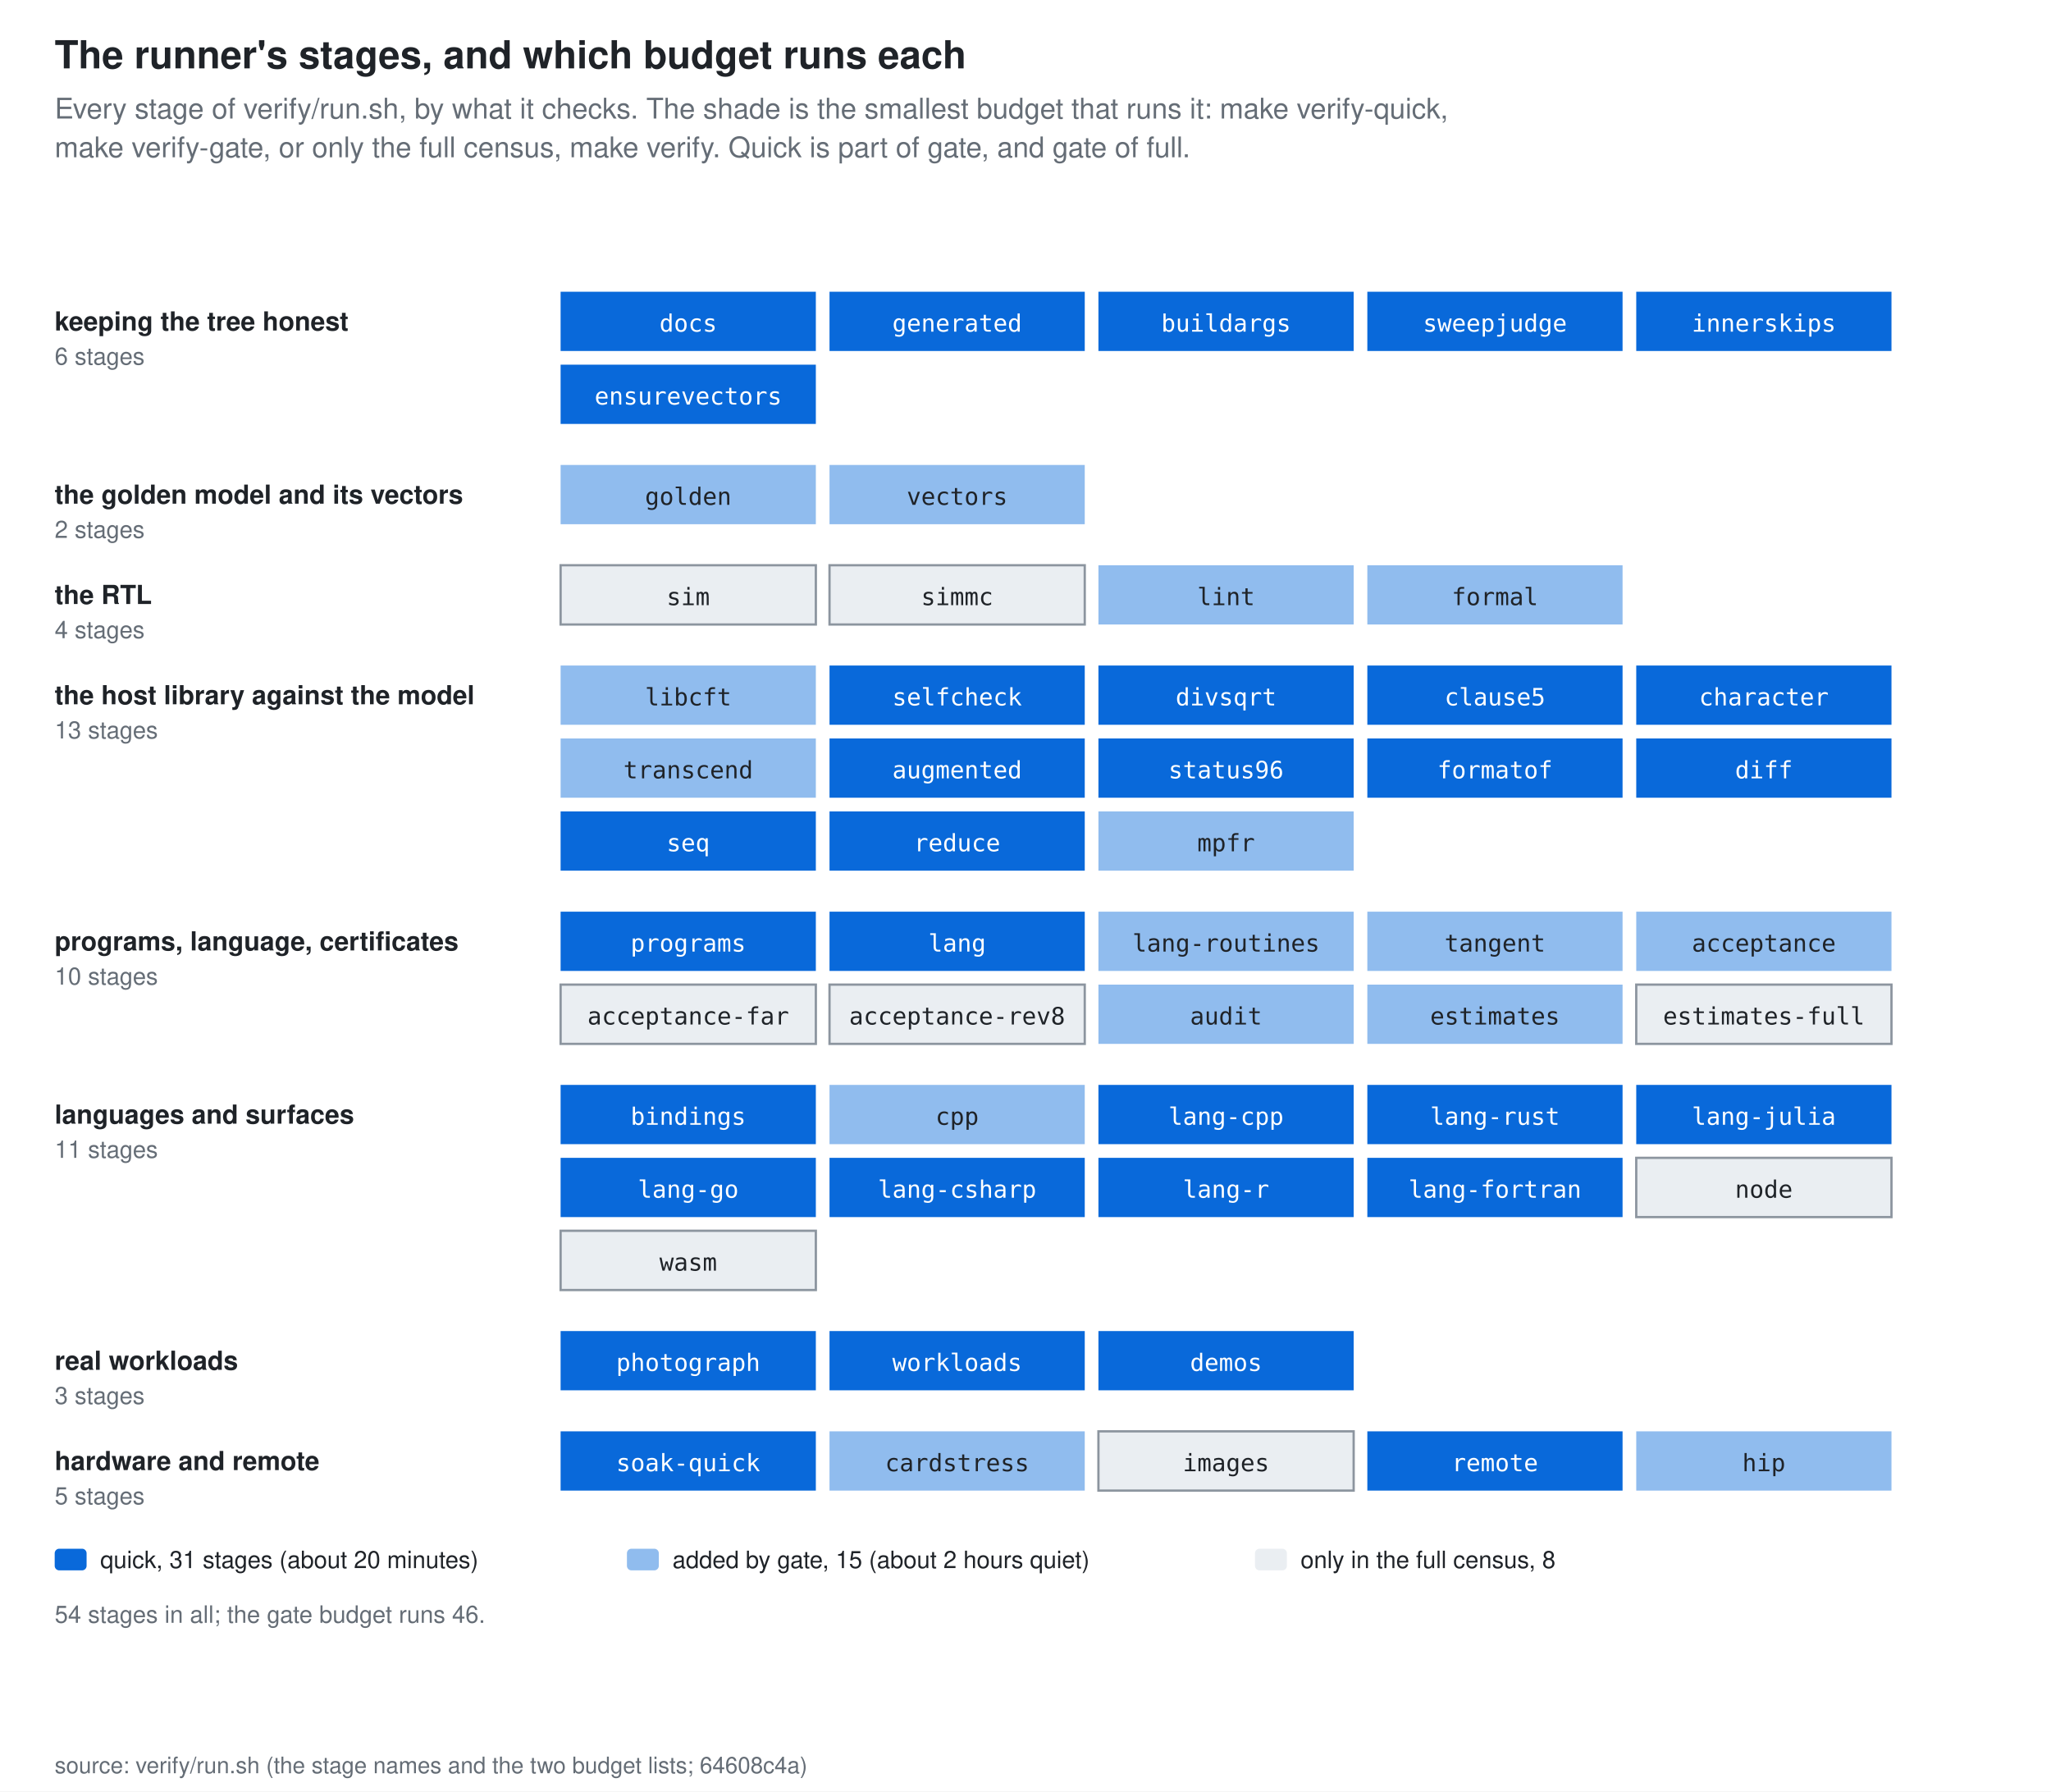
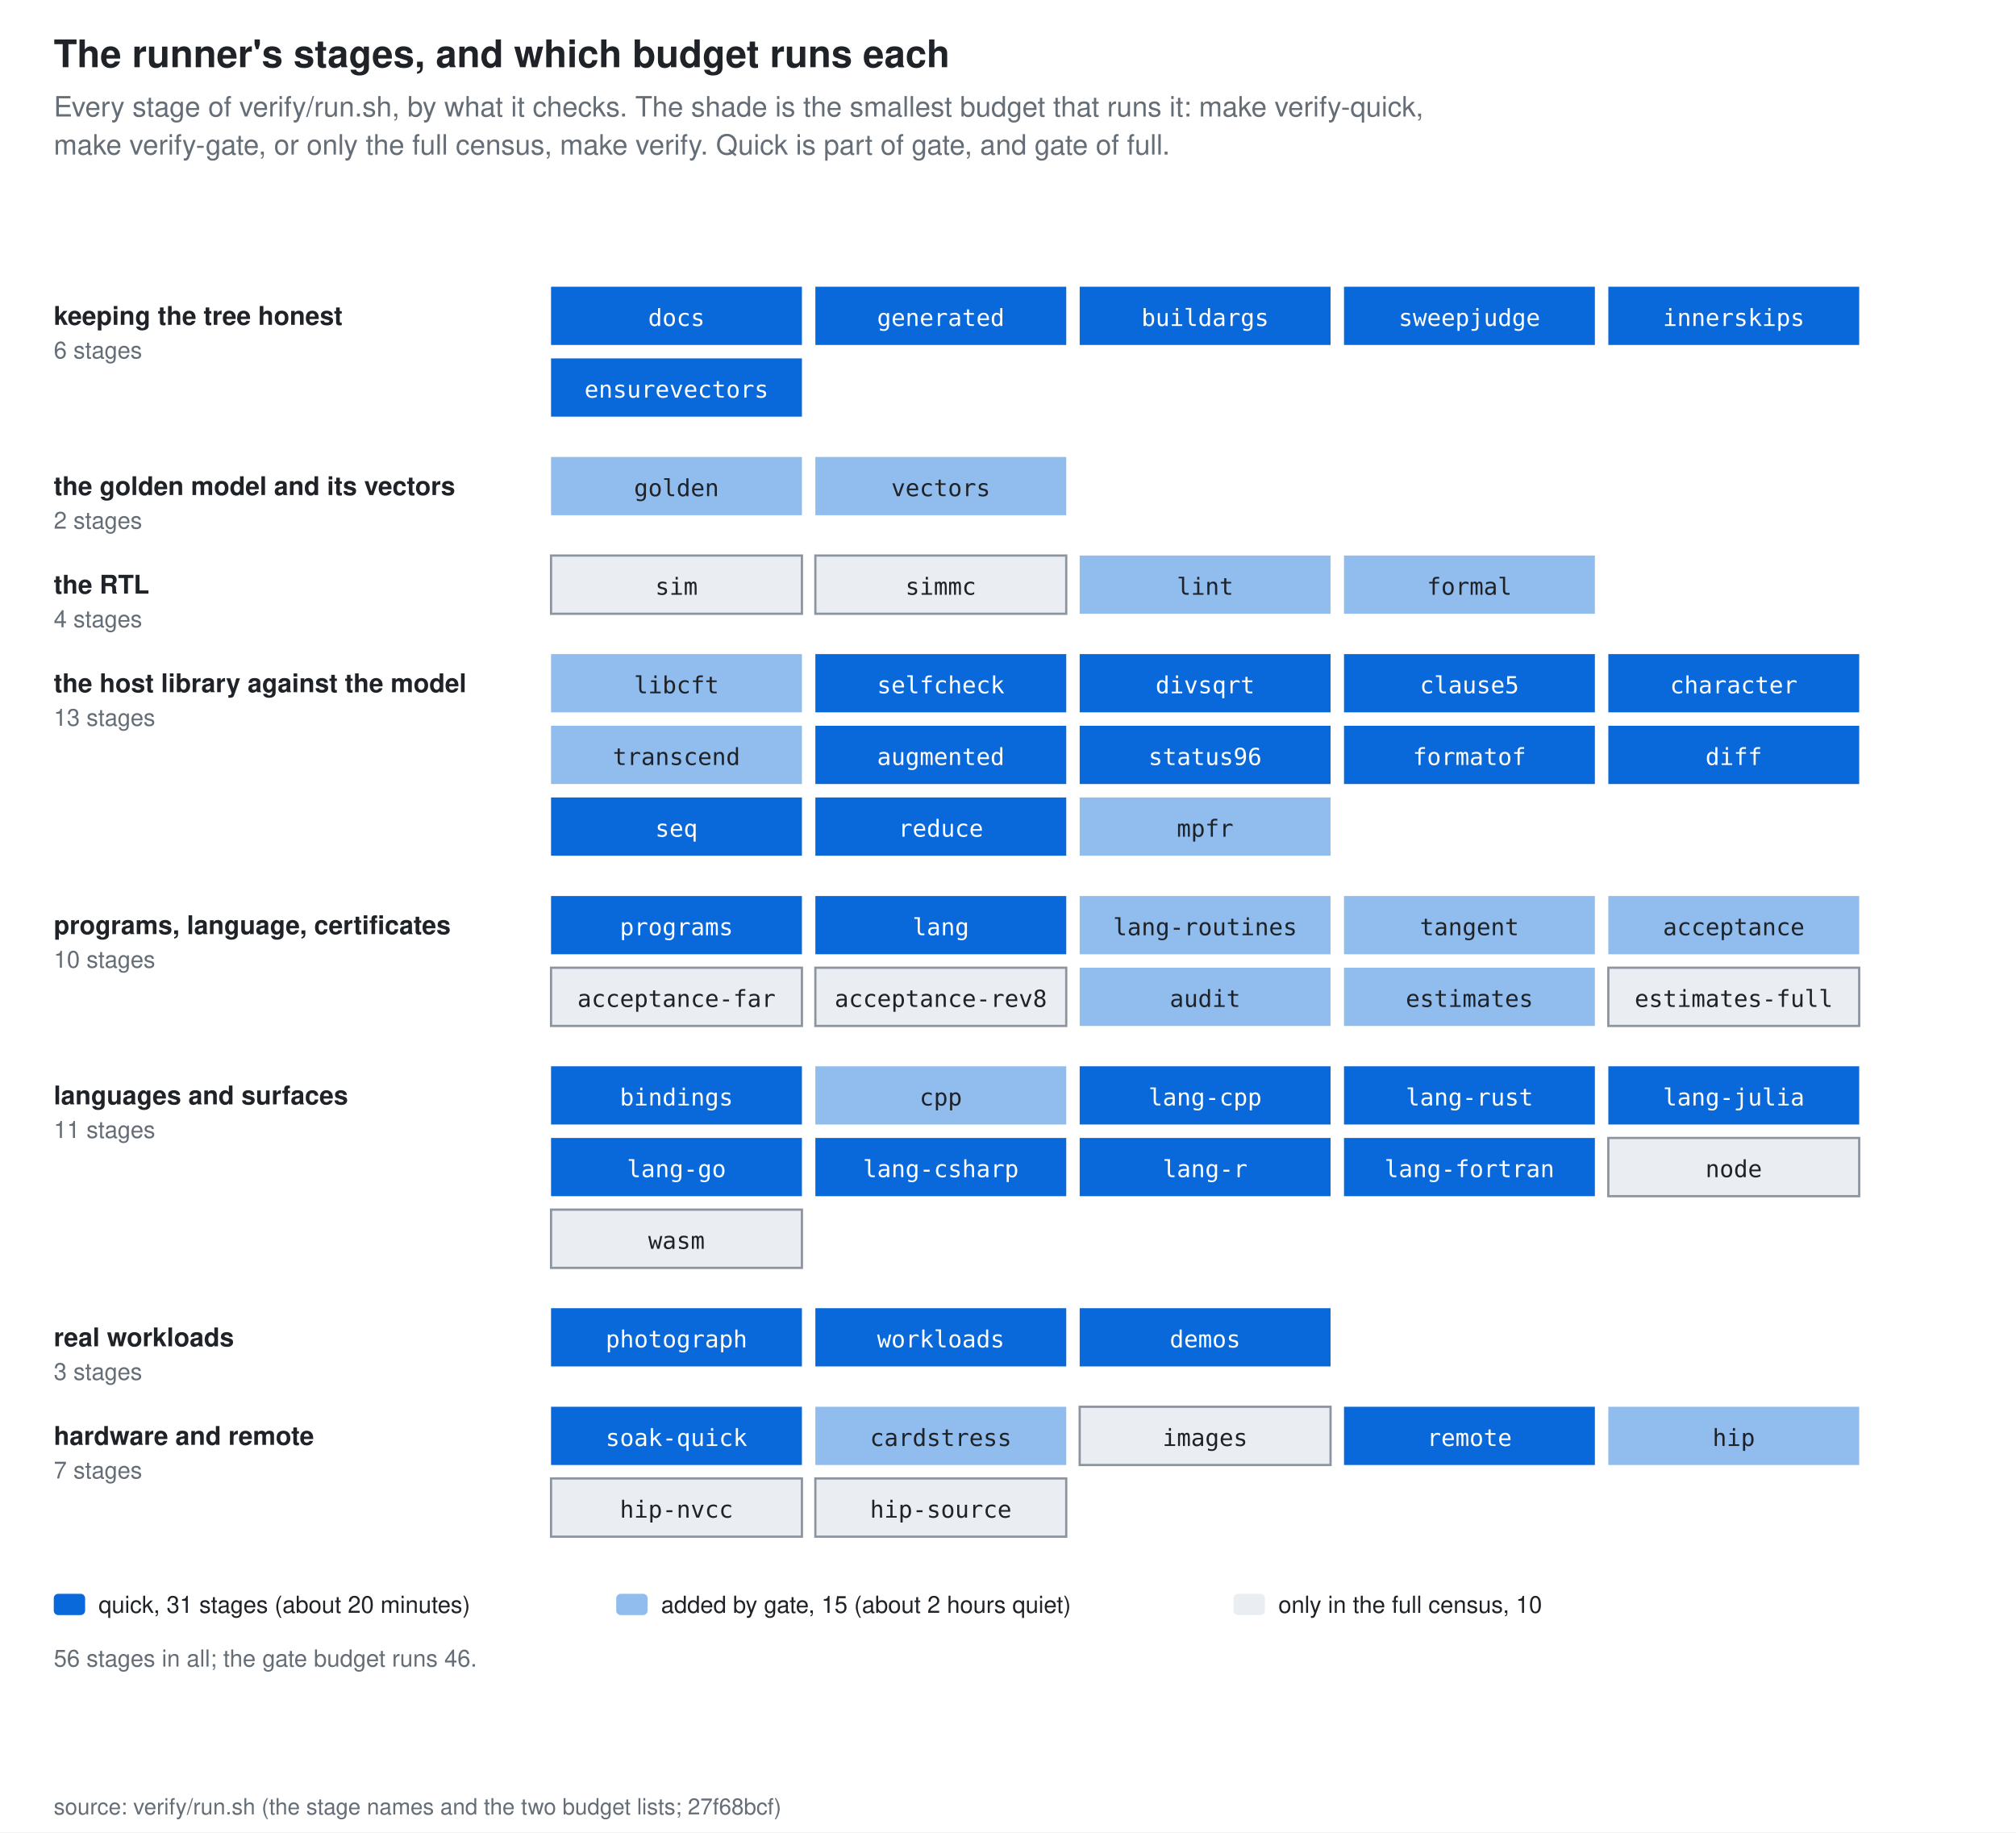
- <svg xmlns="http://www.w3.org/2000/svg" width="900" height="786" viewBox="0 0 900 786" role="img" aria-label="The 54 stages of the verification runner in eight groups, each shaded by the smallest budget that runs it: 31 in quick, 15 more in gate, 8 only in the full census.">
-   <rect width="900" height="786" fill="#ffffff" />
+ <svg xmlns="http://www.w3.org/2000/svg" width="900" height="818" viewBox="0 0 900 818" role="img" aria-label="The 56 stages of the verification runner in eight groups, each shaded by the smallest budget that runs it: 31 in quick, 15 more in gate, 10 only in the full census.">
+   <rect width="900" height="818" fill="#ffffff" />
  <text x="24.0" y="30.0" font-family="-apple-system,BlinkMacSystemFont,'Segoe UI',Helvetica,Arial,sans-serif" font-size="17" fill="#1f2328" font-weight="600">The runner's stages, and which budget runs each</text>
  <text x="24.0" y="52.0" font-family="-apple-system,BlinkMacSystemFont,'Segoe UI',Helvetica,Arial,sans-serif" font-size="12.5" fill="#656d76">Every stage of verify/run.sh, by what it checks. The shade is the smallest budget that runs it: make verify-quick,</text>
  <text x="24.0" y="69.0" font-family="-apple-system,BlinkMacSystemFont,'Segoe UI',Helvetica,Arial,sans-serif" font-size="12.5" fill="#656d76">make verify-gate, or only the full census, make verify. Quick is part of gate, and gate of full.</text>
  <text x="24.0" y="145.0" font-family="-apple-system,BlinkMacSystemFont,'Segoe UI',Helvetica,Arial,sans-serif" font-size="11.5" fill="#1f2328" font-weight="600">keeping the tree honest</text>
  <text x="24.0" y="160.0" font-family="-apple-system,BlinkMacSystemFont,'Segoe UI',Helvetica,Arial,sans-serif" font-size="10.5" fill="#656d76">6 stages</text>
  <rect x="246.0" y="128.0" width="112.0" height="26.0" fill="#0969da" />
  <text x="302.0" y="145.5" font-family="ui-monospace,SFMono-Regular,'SF Mono',Menlo,Consolas,monospace" font-size="10.5" fill="#ffffff" text-anchor="middle">docs</text>
  <rect x="364.0" y="128.0" width="112.0" height="26.0" fill="#0969da" />
  <text x="420.0" y="145.5" font-family="ui-monospace,SFMono-Regular,'SF Mono',Menlo,Consolas,monospace" font-size="10.5" fill="#ffffff" text-anchor="middle">generated</text>
  <rect x="482.0" y="128.0" width="112.0" height="26.0" fill="#0969da" />
  <text x="538.0" y="145.5" font-family="ui-monospace,SFMono-Regular,'SF Mono',Menlo,Consolas,monospace" font-size="10.5" fill="#ffffff" text-anchor="middle">buildargs</text>
  <rect x="600.0" y="128.0" width="112.0" height="26.0" fill="#0969da" />
  <text x="656.0" y="145.5" font-family="ui-monospace,SFMono-Regular,'SF Mono',Menlo,Consolas,monospace" font-size="10.5" fill="#ffffff" text-anchor="middle">sweepjudge</text>
  <rect x="718.0" y="128.0" width="112.0" height="26.0" fill="#0969da" />
  <text x="774.0" y="145.5" font-family="ui-monospace,SFMono-Regular,'SF Mono',Menlo,Consolas,monospace" font-size="10.5" fill="#ffffff" text-anchor="middle">innerskips</text>
  <rect x="246.0" y="160.0" width="112.0" height="26.0" fill="#0969da" />
  <text x="302.0" y="177.5" font-family="ui-monospace,SFMono-Regular,'SF Mono',Menlo,Consolas,monospace" font-size="10.5" fill="#ffffff" text-anchor="middle">ensurevectors</text>
  <text x="24.0" y="221.0" font-family="-apple-system,BlinkMacSystemFont,'Segoe UI',Helvetica,Arial,sans-serif" font-size="11.5" fill="#1f2328" font-weight="600">the golden model and its vectors</text>
  <text x="24.0" y="236.0" font-family="-apple-system,BlinkMacSystemFont,'Segoe UI',Helvetica,Arial,sans-serif" font-size="10.5" fill="#656d76">2 stages</text>
  <rect x="246.0" y="204.0" width="112.0" height="26.0" fill="#90bcee" />
  <text x="302.0" y="221.5" font-family="ui-monospace,SFMono-Regular,'SF Mono',Menlo,Consolas,monospace" font-size="10.5" fill="#1f2328" text-anchor="middle">golden</text>
  <rect x="364.0" y="204.0" width="112.0" height="26.0" fill="#90bcee" />
  <text x="420.0" y="221.5" font-family="ui-monospace,SFMono-Regular,'SF Mono',Menlo,Consolas,monospace" font-size="10.5" fill="#1f2328" text-anchor="middle">vectors</text>
  <text x="24.0" y="265.0" font-family="-apple-system,BlinkMacSystemFont,'Segoe UI',Helvetica,Arial,sans-serif" font-size="11.5" fill="#1f2328" font-weight="600">the RTL</text>
  <text x="24.0" y="280.0" font-family="-apple-system,BlinkMacSystemFont,'Segoe UI',Helvetica,Arial,sans-serif" font-size="10.5" fill="#656d76">4 stages</text>
  <rect x="246.0" y="248.0" width="112.0" height="26.0" fill="#eaeef2" stroke="#8c959f" stroke-width="1" />
  <text x="302.0" y="265.5" font-family="ui-monospace,SFMono-Regular,'SF Mono',Menlo,Consolas,monospace" font-size="10.5" fill="#1f2328" text-anchor="middle">sim</text>
  <rect x="364.0" y="248.0" width="112.0" height="26.0" fill="#eaeef2" stroke="#8c959f" stroke-width="1" />
  <text x="420.0" y="265.5" font-family="ui-monospace,SFMono-Regular,'SF Mono',Menlo,Consolas,monospace" font-size="10.5" fill="#1f2328" text-anchor="middle">simmc</text>
  <rect x="482.0" y="248.0" width="112.0" height="26.0" fill="#90bcee" />
  <text x="538.0" y="265.5" font-family="ui-monospace,SFMono-Regular,'SF Mono',Menlo,Consolas,monospace" font-size="10.5" fill="#1f2328" text-anchor="middle">lint</text>
  <rect x="600.0" y="248.0" width="112.0" height="26.0" fill="#90bcee" />
  <text x="656.0" y="265.5" font-family="ui-monospace,SFMono-Regular,'SF Mono',Menlo,Consolas,monospace" font-size="10.5" fill="#1f2328" text-anchor="middle">formal</text>
  <text x="24.0" y="309.0" font-family="-apple-system,BlinkMacSystemFont,'Segoe UI',Helvetica,Arial,sans-serif" font-size="11.5" fill="#1f2328" font-weight="600">the host library against the model</text>
  <text x="24.0" y="324.0" font-family="-apple-system,BlinkMacSystemFont,'Segoe UI',Helvetica,Arial,sans-serif" font-size="10.5" fill="#656d76">13 stages</text>
  <rect x="246.0" y="292.0" width="112.0" height="26.0" fill="#90bcee" />
  <text x="302.0" y="309.5" font-family="ui-monospace,SFMono-Regular,'SF Mono',Menlo,Consolas,monospace" font-size="10.5" fill="#1f2328" text-anchor="middle">libcft</text>
  <rect x="364.0" y="292.0" width="112.0" height="26.0" fill="#0969da" />
  <text x="420.0" y="309.5" font-family="ui-monospace,SFMono-Regular,'SF Mono',Menlo,Consolas,monospace" font-size="10.5" fill="#ffffff" text-anchor="middle">selfcheck</text>
  <rect x="482.0" y="292.0" width="112.0" height="26.0" fill="#0969da" />
  <text x="538.0" y="309.5" font-family="ui-monospace,SFMono-Regular,'SF Mono',Menlo,Consolas,monospace" font-size="10.5" fill="#ffffff" text-anchor="middle">divsqrt</text>
  <rect x="600.0" y="292.0" width="112.0" height="26.0" fill="#0969da" />
  <text x="656.0" y="309.5" font-family="ui-monospace,SFMono-Regular,'SF Mono',Menlo,Consolas,monospace" font-size="10.5" fill="#ffffff" text-anchor="middle">clause5</text>
  <rect x="718.0" y="292.0" width="112.0" height="26.0" fill="#0969da" />
  <text x="774.0" y="309.5" font-family="ui-monospace,SFMono-Regular,'SF Mono',Menlo,Consolas,monospace" font-size="10.5" fill="#ffffff" text-anchor="middle">character</text>
  <rect x="246.0" y="324.0" width="112.0" height="26.0" fill="#90bcee" />
  <text x="302.0" y="341.5" font-family="ui-monospace,SFMono-Regular,'SF Mono',Menlo,Consolas,monospace" font-size="10.5" fill="#1f2328" text-anchor="middle">transcend</text>
  <rect x="364.0" y="324.0" width="112.0" height="26.0" fill="#0969da" />
  <text x="420.0" y="341.5" font-family="ui-monospace,SFMono-Regular,'SF Mono',Menlo,Consolas,monospace" font-size="10.5" fill="#ffffff" text-anchor="middle">augmented</text>
  <rect x="482.0" y="324.0" width="112.0" height="26.0" fill="#0969da" />
  <text x="538.0" y="341.5" font-family="ui-monospace,SFMono-Regular,'SF Mono',Menlo,Consolas,monospace" font-size="10.5" fill="#ffffff" text-anchor="middle">status96</text>
  <rect x="600.0" y="324.0" width="112.0" height="26.0" fill="#0969da" />
  <text x="656.0" y="341.5" font-family="ui-monospace,SFMono-Regular,'SF Mono',Menlo,Consolas,monospace" font-size="10.5" fill="#ffffff" text-anchor="middle">formatof</text>
  <rect x="718.0" y="324.0" width="112.0" height="26.0" fill="#0969da" />
  <text x="774.0" y="341.5" font-family="ui-monospace,SFMono-Regular,'SF Mono',Menlo,Consolas,monospace" font-size="10.5" fill="#ffffff" text-anchor="middle">diff</text>
  <rect x="246.0" y="356.0" width="112.0" height="26.0" fill="#0969da" />
  <text x="302.0" y="373.5" font-family="ui-monospace,SFMono-Regular,'SF Mono',Menlo,Consolas,monospace" font-size="10.5" fill="#ffffff" text-anchor="middle">seq</text>
  <rect x="364.0" y="356.0" width="112.0" height="26.0" fill="#0969da" />
  <text x="420.0" y="373.5" font-family="ui-monospace,SFMono-Regular,'SF Mono',Menlo,Consolas,monospace" font-size="10.5" fill="#ffffff" text-anchor="middle">reduce</text>
  <rect x="482.0" y="356.0" width="112.0" height="26.0" fill="#90bcee" />
  <text x="538.0" y="373.5" font-family="ui-monospace,SFMono-Regular,'SF Mono',Menlo,Consolas,monospace" font-size="10.5" fill="#1f2328" text-anchor="middle">mpfr</text>
  <text x="24.0" y="417.0" font-family="-apple-system,BlinkMacSystemFont,'Segoe UI',Helvetica,Arial,sans-serif" font-size="11.5" fill="#1f2328" font-weight="600">programs, language, certificates</text>
  <text x="24.0" y="432.0" font-family="-apple-system,BlinkMacSystemFont,'Segoe UI',Helvetica,Arial,sans-serif" font-size="10.5" fill="#656d76">10 stages</text>
  <rect x="246.0" y="400.0" width="112.0" height="26.0" fill="#0969da" />
  <text x="302.0" y="417.5" font-family="ui-monospace,SFMono-Regular,'SF Mono',Menlo,Consolas,monospace" font-size="10.5" fill="#ffffff" text-anchor="middle">programs</text>
  <rect x="364.0" y="400.0" width="112.0" height="26.0" fill="#0969da" />
  <text x="420.0" y="417.5" font-family="ui-monospace,SFMono-Regular,'SF Mono',Menlo,Consolas,monospace" font-size="10.5" fill="#ffffff" text-anchor="middle">lang</text>
  <rect x="482.0" y="400.0" width="112.0" height="26.0" fill="#90bcee" />
  <text x="538.0" y="417.5" font-family="ui-monospace,SFMono-Regular,'SF Mono',Menlo,Consolas,monospace" font-size="10.5" fill="#1f2328" text-anchor="middle">lang-routines</text>
  <rect x="600.0" y="400.0" width="112.0" height="26.0" fill="#90bcee" />
  <text x="656.0" y="417.5" font-family="ui-monospace,SFMono-Regular,'SF Mono',Menlo,Consolas,monospace" font-size="10.5" fill="#1f2328" text-anchor="middle">tangent</text>
  <rect x="718.0" y="400.0" width="112.0" height="26.0" fill="#90bcee" />
  <text x="774.0" y="417.5" font-family="ui-monospace,SFMono-Regular,'SF Mono',Menlo,Consolas,monospace" font-size="10.5" fill="#1f2328" text-anchor="middle">acceptance</text>
  <rect x="246.0" y="432.0" width="112.0" height="26.0" fill="#eaeef2" stroke="#8c959f" stroke-width="1" />
  <text x="302.0" y="449.5" font-family="ui-monospace,SFMono-Regular,'SF Mono',Menlo,Consolas,monospace" font-size="10.5" fill="#1f2328" text-anchor="middle">acceptance-far</text>
  <rect x="364.0" y="432.0" width="112.0" height="26.0" fill="#eaeef2" stroke="#8c959f" stroke-width="1" />
  <text x="420.0" y="449.5" font-family="ui-monospace,SFMono-Regular,'SF Mono',Menlo,Consolas,monospace" font-size="10.5" fill="#1f2328" text-anchor="middle">acceptance-rev8</text>
  <rect x="482.0" y="432.0" width="112.0" height="26.0" fill="#90bcee" />
  <text x="538.0" y="449.5" font-family="ui-monospace,SFMono-Regular,'SF Mono',Menlo,Consolas,monospace" font-size="10.5" fill="#1f2328" text-anchor="middle">audit</text>
  <rect x="600.0" y="432.0" width="112.0" height="26.0" fill="#90bcee" />
  <text x="656.0" y="449.5" font-family="ui-monospace,SFMono-Regular,'SF Mono',Menlo,Consolas,monospace" font-size="10.5" fill="#1f2328" text-anchor="middle">estimates</text>
  <rect x="718.0" y="432.0" width="112.0" height="26.0" fill="#eaeef2" stroke="#8c959f" stroke-width="1" />
  <text x="774.0" y="449.5" font-family="ui-monospace,SFMono-Regular,'SF Mono',Menlo,Consolas,monospace" font-size="10.5" fill="#1f2328" text-anchor="middle">estimates-full</text>
  <text x="24.0" y="493.0" font-family="-apple-system,BlinkMacSystemFont,'Segoe UI',Helvetica,Arial,sans-serif" font-size="11.5" fill="#1f2328" font-weight="600">languages and surfaces</text>
  <text x="24.0" y="508.0" font-family="-apple-system,BlinkMacSystemFont,'Segoe UI',Helvetica,Arial,sans-serif" font-size="10.5" fill="#656d76">11 stages</text>
  <rect x="246.0" y="476.0" width="112.0" height="26.0" fill="#0969da" />
  <text x="302.0" y="493.5" font-family="ui-monospace,SFMono-Regular,'SF Mono',Menlo,Consolas,monospace" font-size="10.5" fill="#ffffff" text-anchor="middle">bindings</text>
  <rect x="364.0" y="476.0" width="112.0" height="26.0" fill="#90bcee" />
  <text x="420.0" y="493.5" font-family="ui-monospace,SFMono-Regular,'SF Mono',Menlo,Consolas,monospace" font-size="10.5" fill="#1f2328" text-anchor="middle">cpp</text>
  <rect x="482.0" y="476.0" width="112.0" height="26.0" fill="#0969da" />
  <text x="538.0" y="493.5" font-family="ui-monospace,SFMono-Regular,'SF Mono',Menlo,Consolas,monospace" font-size="10.5" fill="#ffffff" text-anchor="middle">lang-cpp</text>
  <rect x="600.0" y="476.0" width="112.0" height="26.0" fill="#0969da" />
  <text x="656.0" y="493.5" font-family="ui-monospace,SFMono-Regular,'SF Mono',Menlo,Consolas,monospace" font-size="10.5" fill="#ffffff" text-anchor="middle">lang-rust</text>
  <rect x="718.0" y="476.0" width="112.0" height="26.0" fill="#0969da" />
  <text x="774.0" y="493.5" font-family="ui-monospace,SFMono-Regular,'SF Mono',Menlo,Consolas,monospace" font-size="10.5" fill="#ffffff" text-anchor="middle">lang-julia</text>
  <rect x="246.0" y="508.0" width="112.0" height="26.0" fill="#0969da" />
  <text x="302.0" y="525.5" font-family="ui-monospace,SFMono-Regular,'SF Mono',Menlo,Consolas,monospace" font-size="10.5" fill="#ffffff" text-anchor="middle">lang-go</text>
  <rect x="364.0" y="508.0" width="112.0" height="26.0" fill="#0969da" />
  <text x="420.0" y="525.5" font-family="ui-monospace,SFMono-Regular,'SF Mono',Menlo,Consolas,monospace" font-size="10.5" fill="#ffffff" text-anchor="middle">lang-csharp</text>
  <rect x="482.0" y="508.0" width="112.0" height="26.0" fill="#0969da" />
  <text x="538.0" y="525.5" font-family="ui-monospace,SFMono-Regular,'SF Mono',Menlo,Consolas,monospace" font-size="10.5" fill="#ffffff" text-anchor="middle">lang-r</text>
  <rect x="600.0" y="508.0" width="112.0" height="26.0" fill="#0969da" />
  <text x="656.0" y="525.5" font-family="ui-monospace,SFMono-Regular,'SF Mono',Menlo,Consolas,monospace" font-size="10.5" fill="#ffffff" text-anchor="middle">lang-fortran</text>
  <rect x="718.0" y="508.0" width="112.0" height="26.0" fill="#eaeef2" stroke="#8c959f" stroke-width="1" />
  <text x="774.0" y="525.5" font-family="ui-monospace,SFMono-Regular,'SF Mono',Menlo,Consolas,monospace" font-size="10.5" fill="#1f2328" text-anchor="middle">node</text>
  <rect x="246.0" y="540.0" width="112.0" height="26.0" fill="#eaeef2" stroke="#8c959f" stroke-width="1" />
  <text x="302.0" y="557.5" font-family="ui-monospace,SFMono-Regular,'SF Mono',Menlo,Consolas,monospace" font-size="10.5" fill="#1f2328" text-anchor="middle">wasm</text>
  <text x="24.0" y="601.0" font-family="-apple-system,BlinkMacSystemFont,'Segoe UI',Helvetica,Arial,sans-serif" font-size="11.5" fill="#1f2328" font-weight="600">real workloads</text>
  <text x="24.0" y="616.0" font-family="-apple-system,BlinkMacSystemFont,'Segoe UI',Helvetica,Arial,sans-serif" font-size="10.5" fill="#656d76">3 stages</text>
  <rect x="246.0" y="584.0" width="112.0" height="26.0" fill="#0969da" />
  <text x="302.0" y="601.5" font-family="ui-monospace,SFMono-Regular,'SF Mono',Menlo,Consolas,monospace" font-size="10.5" fill="#ffffff" text-anchor="middle">photograph</text>
  <rect x="364.0" y="584.0" width="112.0" height="26.0" fill="#0969da" />
  <text x="420.0" y="601.5" font-family="ui-monospace,SFMono-Regular,'SF Mono',Menlo,Consolas,monospace" font-size="10.5" fill="#ffffff" text-anchor="middle">workloads</text>
  <rect x="482.0" y="584.0" width="112.0" height="26.0" fill="#0969da" />
  <text x="538.0" y="601.5" font-family="ui-monospace,SFMono-Regular,'SF Mono',Menlo,Consolas,monospace" font-size="10.5" fill="#ffffff" text-anchor="middle">demos</text>
  <text x="24.0" y="645.0" font-family="-apple-system,BlinkMacSystemFont,'Segoe UI',Helvetica,Arial,sans-serif" font-size="11.5" fill="#1f2328" font-weight="600">hardware and remote</text>
-   <text x="24.0" y="660.0" font-family="-apple-system,BlinkMacSystemFont,'Segoe UI',Helvetica,Arial,sans-serif" font-size="10.5" fill="#656d76">5 stages</text>
+   <text x="24.0" y="660.0" font-family="-apple-system,BlinkMacSystemFont,'Segoe UI',Helvetica,Arial,sans-serif" font-size="10.5" fill="#656d76">7 stages</text>
  <rect x="246.0" y="628.0" width="112.0" height="26.0" fill="#0969da" />
  <text x="302.0" y="645.5" font-family="ui-monospace,SFMono-Regular,'SF Mono',Menlo,Consolas,monospace" font-size="10.5" fill="#ffffff" text-anchor="middle">soak-quick</text>
  <rect x="364.0" y="628.0" width="112.0" height="26.0" fill="#90bcee" />
  <text x="420.0" y="645.5" font-family="ui-monospace,SFMono-Regular,'SF Mono',Menlo,Consolas,monospace" font-size="10.5" fill="#1f2328" text-anchor="middle">cardstress</text>
  <rect x="482.0" y="628.0" width="112.0" height="26.0" fill="#eaeef2" stroke="#8c959f" stroke-width="1" />
  <text x="538.0" y="645.5" font-family="ui-monospace,SFMono-Regular,'SF Mono',Menlo,Consolas,monospace" font-size="10.5" fill="#1f2328" text-anchor="middle">images</text>
  <rect x="600.0" y="628.0" width="112.0" height="26.0" fill="#0969da" />
  <text x="656.0" y="645.5" font-family="ui-monospace,SFMono-Regular,'SF Mono',Menlo,Consolas,monospace" font-size="10.5" fill="#ffffff" text-anchor="middle">remote</text>
  <rect x="718.0" y="628.0" width="112.0" height="26.0" fill="#90bcee" />
  <text x="774.0" y="645.5" font-family="ui-monospace,SFMono-Regular,'SF Mono',Menlo,Consolas,monospace" font-size="10.5" fill="#1f2328" text-anchor="middle">hip</text>
-   <rect x="24.0" y="679.5" width="14.0" height="9.5" fill="#0969da" rx="2" />
-   <text x="44.0" y="688.0" font-family="-apple-system,BlinkMacSystemFont,'Segoe UI',Helvetica,Arial,sans-serif" font-size="10.5" fill="#1f2328">quick, 31 stages (about 20 minutes)</text>
-   <rect x="275.1" y="679.5" width="14.0" height="9.5" fill="#90bcee" rx="2" />
-   <text x="295.1" y="688.0" font-family="-apple-system,BlinkMacSystemFont,'Segoe UI',Helvetica,Arial,sans-serif" font-size="10.5" fill="#1f2328">added by gate, 15 (about 2 hours quiet)</text>
-   <rect x="550.7" y="679.5" width="14.0" height="9.5" fill="#eaeef2" rx="2" />
-   <text x="570.7" y="688.0" font-family="-apple-system,BlinkMacSystemFont,'Segoe UI',Helvetica,Arial,sans-serif" font-size="10.5" fill="#1f2328">only in the full census, 8</text>
-   <text x="24.0" y="712.0" font-family="-apple-system,BlinkMacSystemFont,'Segoe UI',Helvetica,Arial,sans-serif" font-size="10.5" fill="#656d76">54 stages in all; the gate budget runs 46.</text>
-   <text x="24.0" y="778.0" font-family="-apple-system,BlinkMacSystemFont,'Segoe UI',Helvetica,Arial,sans-serif" font-size="10" fill="#656d76">source: verify/run.sh (the stage names and the two budget lists; 64608c4a)</text>
+   <rect x="246.0" y="660.0" width="112.0" height="26.0" fill="#eaeef2" stroke="#8c959f" stroke-width="1" />
+   <text x="302.0" y="677.5" font-family="ui-monospace,SFMono-Regular,'SF Mono',Menlo,Consolas,monospace" font-size="10.5" fill="#1f2328" text-anchor="middle">hip-nvcc</text>
+   <rect x="364.0" y="660.0" width="112.0" height="26.0" fill="#eaeef2" stroke="#8c959f" stroke-width="1" />
+   <text x="420.0" y="677.5" font-family="ui-monospace,SFMono-Regular,'SF Mono',Menlo,Consolas,monospace" font-size="10.5" fill="#1f2328" text-anchor="middle">hip-source</text>
+   <rect x="24.0" y="711.5" width="14.0" height="9.5" fill="#0969da" rx="2" />
+   <text x="44.0" y="720.0" font-family="-apple-system,BlinkMacSystemFont,'Segoe UI',Helvetica,Arial,sans-serif" font-size="10.5" fill="#1f2328">quick, 31 stages (about 20 minutes)</text>
+   <rect x="275.1" y="711.5" width="14.0" height="9.5" fill="#90bcee" rx="2" />
+   <text x="295.1" y="720.0" font-family="-apple-system,BlinkMacSystemFont,'Segoe UI',Helvetica,Arial,sans-serif" font-size="10.5" fill="#1f2328">added by gate, 15 (about 2 hours quiet)</text>
+   <rect x="550.7" y="711.5" width="14.0" height="9.5" fill="#eaeef2" rx="2" />
+   <text x="570.7" y="720.0" font-family="-apple-system,BlinkMacSystemFont,'Segoe UI',Helvetica,Arial,sans-serif" font-size="10.5" fill="#1f2328">only in the full census, 10</text>
+   <text x="24.0" y="744.0" font-family="-apple-system,BlinkMacSystemFont,'Segoe UI',Helvetica,Arial,sans-serif" font-size="10.5" fill="#656d76">56 stages in all; the gate budget runs 46.</text>
+   <text x="24.0" y="810.0" font-family="-apple-system,BlinkMacSystemFont,'Segoe UI',Helvetica,Arial,sans-serif" font-size="10" fill="#656d76">source: verify/run.sh (the stage names and the two budget lists; 27f68bcf)</text>
</svg>
